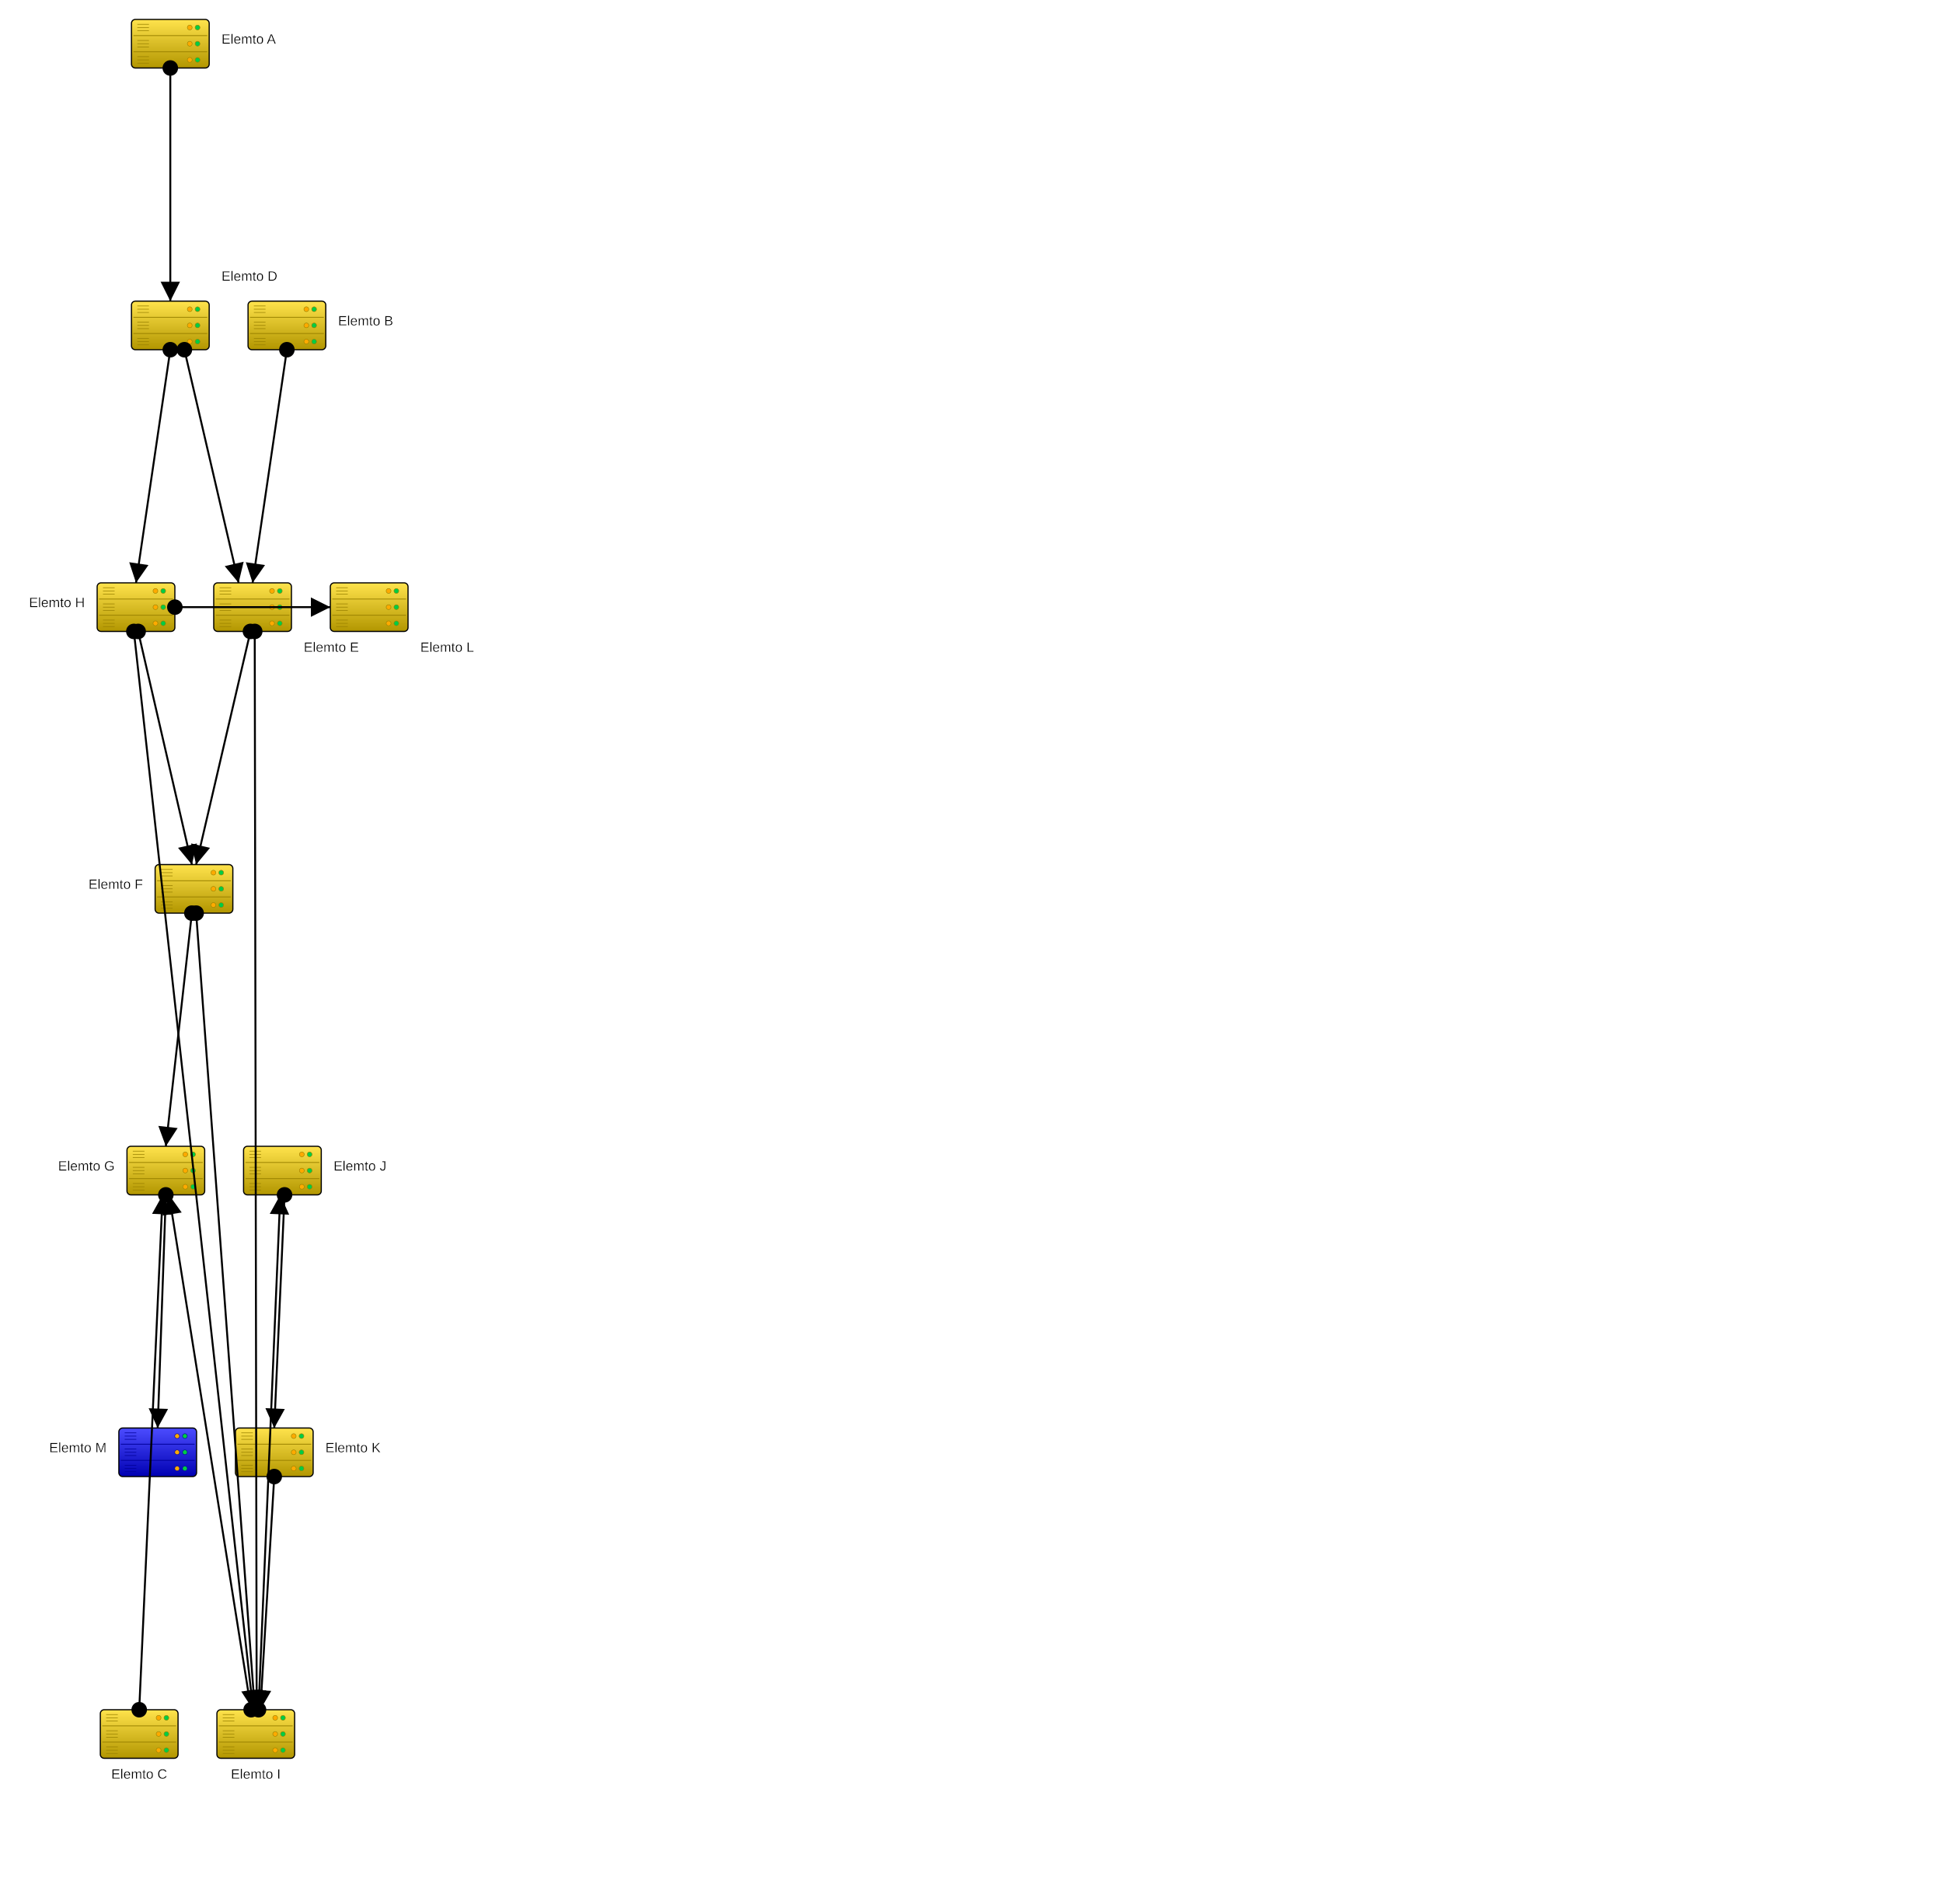
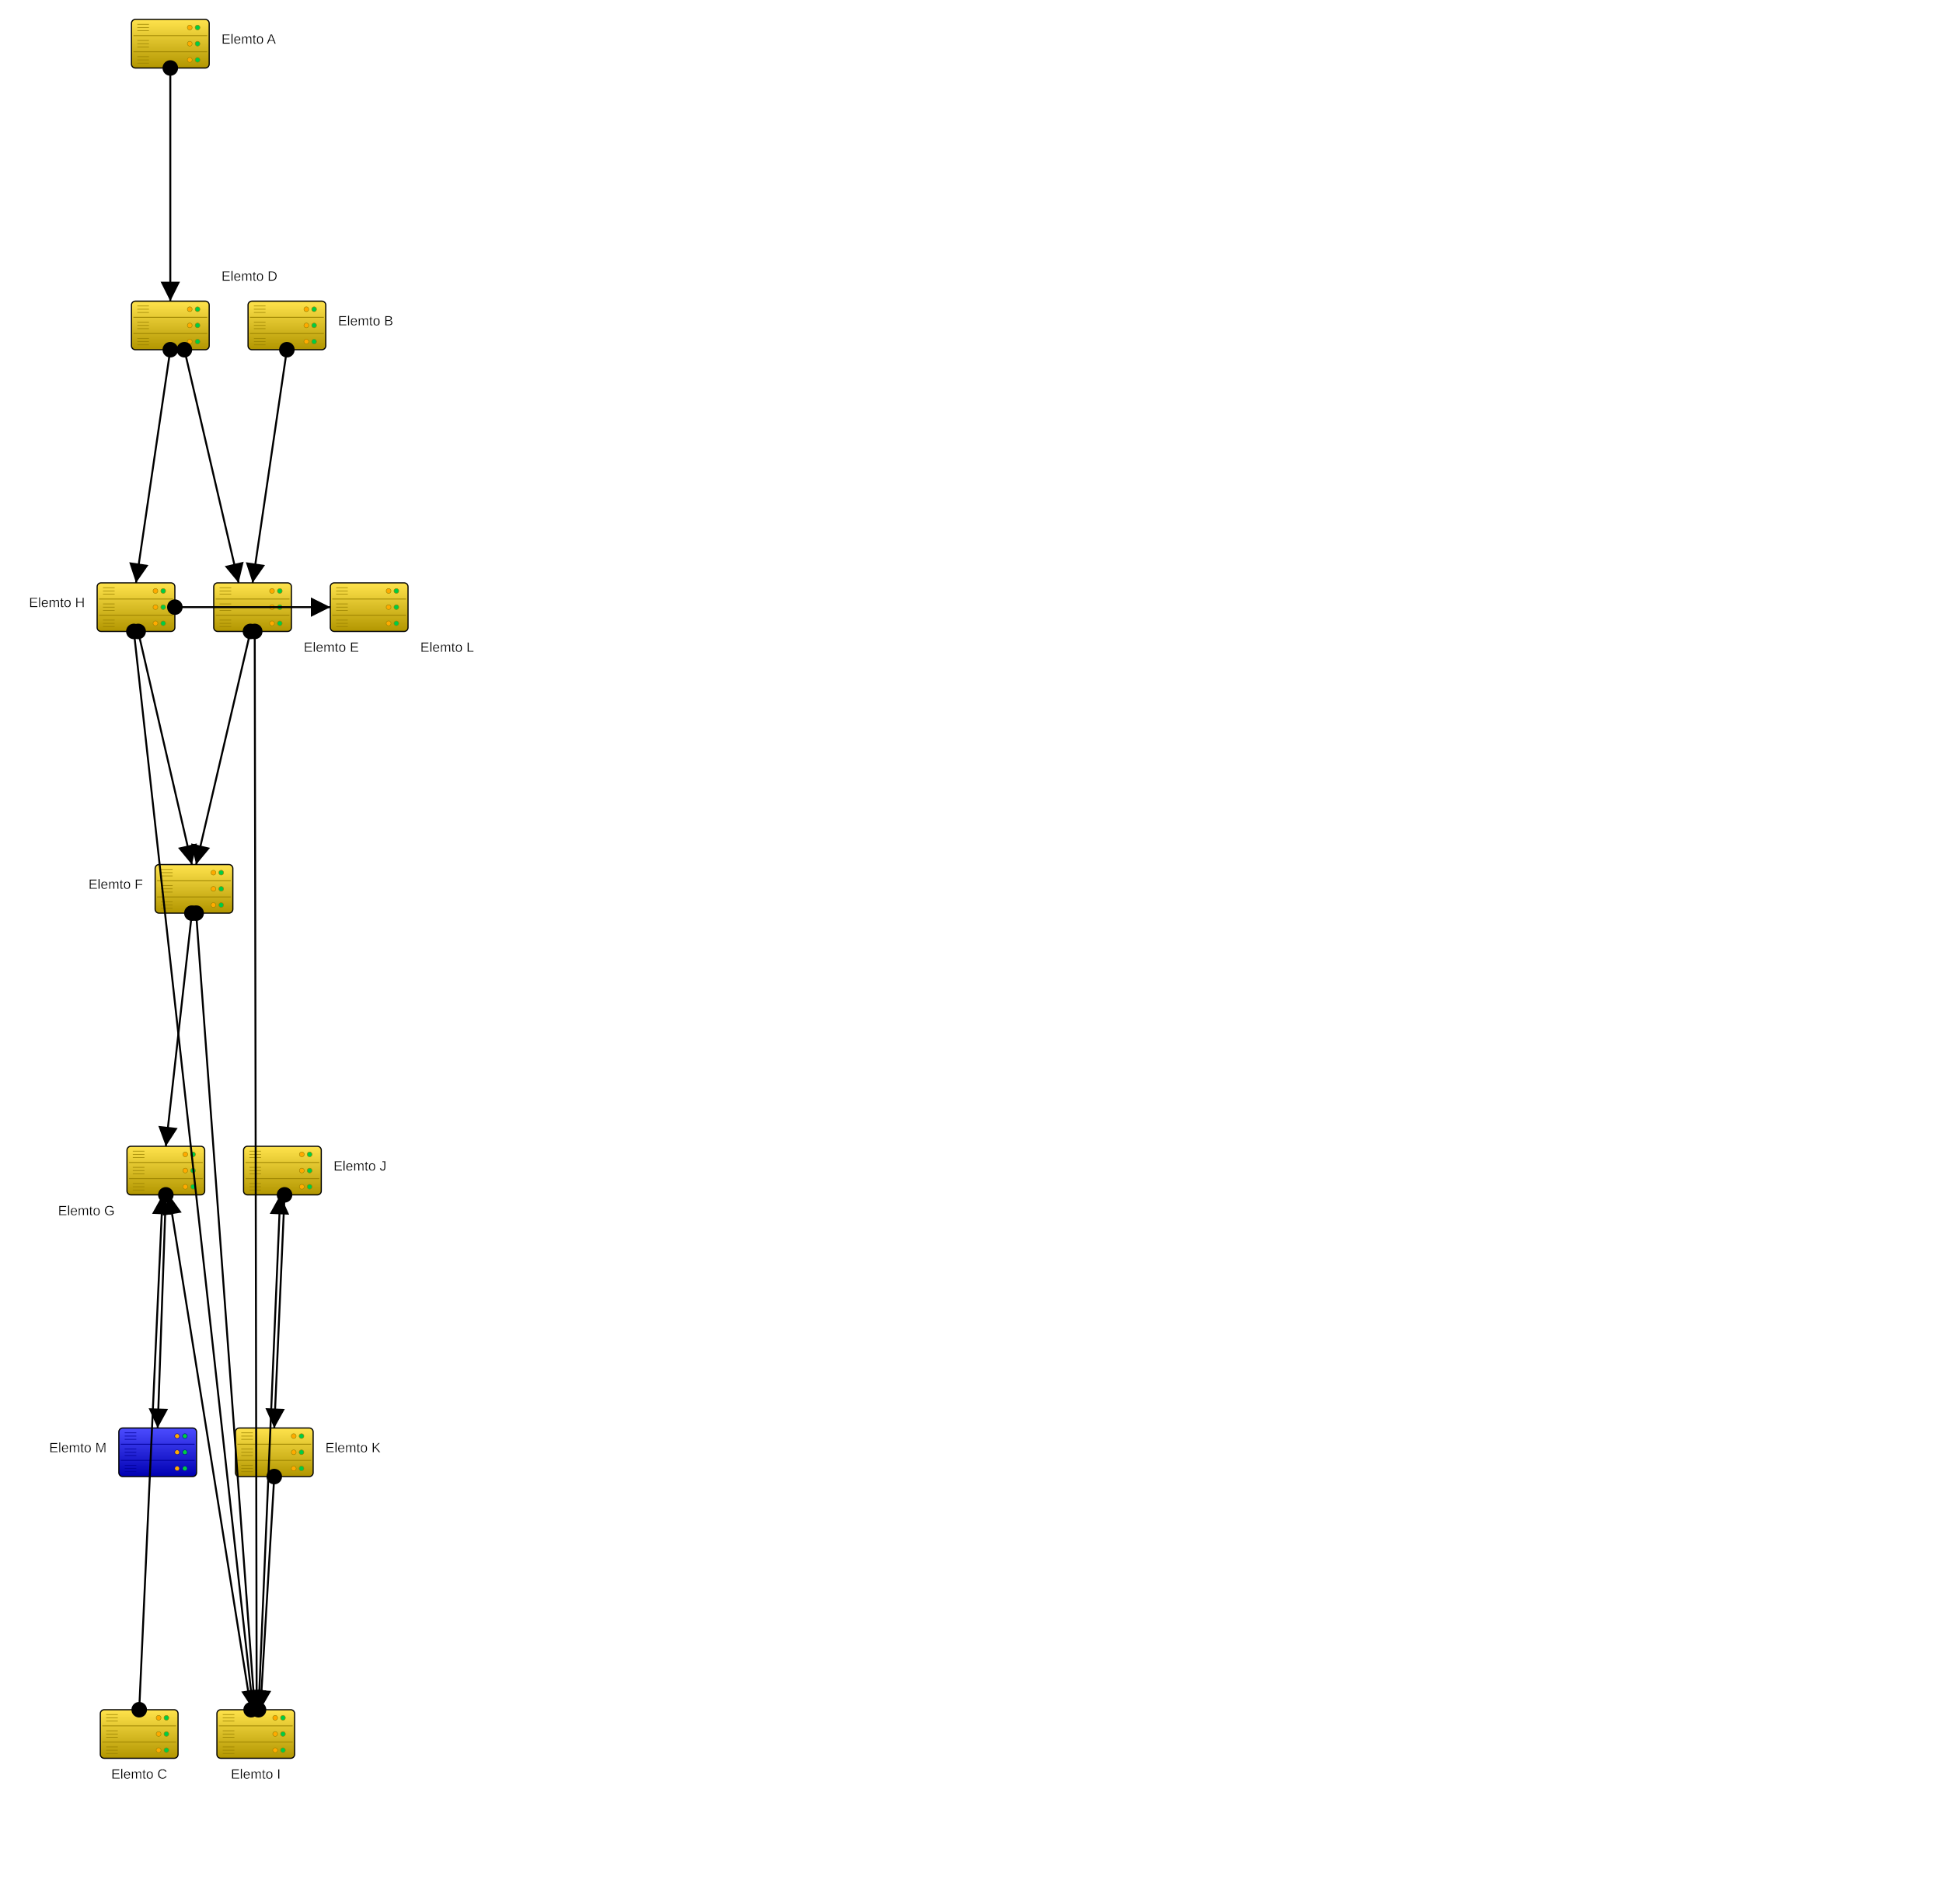
<svg xmlns="http://www.w3.org/2000/svg" baseProfile="full" height="1960" version="1.1" viewBox="0,0,2000,1960" width="2000">
  <defs>
    <filter height="140%" id="text-glow" width="140%" x="-20%" y="-20%">
      <feGaussianBlur in="SourceGraphic" result="blur" stdDeviation="2" />
      <feFlood flood-color="white" flood-opacity="1" result="color" />
      <feComposite in="color" in2="blur" operator="in" result="shadow" />
      <feMerge>
        <feMergeNode in="shadow" />
        <feMergeNode in="shadow" />
        <feMergeNode in="SourceGraphic" />
      </feMerge>
    </filter>
    <marker id="arrow-end" markerHeight="10" markerWidth="10" orient="auto" refX="10" refY="5">
      <path d="M 0 0 L 10 5 L 0 10 z" fill="black" />
    </marker>
    <marker id="arrow-start" markerHeight="10" markerWidth="10" orient="auto" refX="0" refY="5">
      <path d="M 10 0 L 0 5 L 10 10 z" fill="black" />
    </marker>
    <marker id="circle-start" markerHeight="10" markerWidth="10" orient="auto" refX="5" refY="5">
      <circle cx="5" cy="5" fill="black" r="4" />
    </marker>
    <marker id="circle-end" markerHeight="10" markerWidth="10" orient="auto" refX="5" refY="5">
      <circle cx="5" cy="5" fill="black" r="4" />
    </marker>
    <linearGradient id="gradient-ElemtA" x1="0%" x2="0%" y1="0%" y2="100%">
      <stop offset="0%" stop-color="#ffe34c" />
      <stop offset="100%" stop-color="#b29600" />
    </linearGradient>
    <linearGradient id="gradient-ElemtB" x1="0%" x2="0%" y1="0%" y2="100%">
      <stop offset="0%" stop-color="#ffe34c" />
      <stop offset="100%" stop-color="#b29600" />
    </linearGradient>
    <linearGradient id="gradient-ElemtC" x1="0%" x2="0%" y1="0%" y2="100%">
      <stop offset="0%" stop-color="#ffe34c" />
      <stop offset="100%" stop-color="#b29600" />
    </linearGradient>
    <linearGradient id="gradient-ElemtD" x1="0%" x2="0%" y1="0%" y2="100%">
      <stop offset="0%" stop-color="#ffe34c" />
      <stop offset="100%" stop-color="#b29600" />
    </linearGradient>
    <linearGradient id="gradient-ElemtE" x1="0%" x2="0%" y1="0%" y2="100%">
      <stop offset="0%" stop-color="#ffe34c" />
      <stop offset="100%" stop-color="#b29600" />
    </linearGradient>
    <linearGradient id="gradient-ElemtF" x1="0%" x2="0%" y1="0%" y2="100%">
      <stop offset="0%" stop-color="#ffe34c" />
      <stop offset="100%" stop-color="#b29600" />
    </linearGradient>
    <linearGradient id="gradient-ElemtG" x1="0%" x2="0%" y1="0%" y2="100%">
      <stop offset="0%" stop-color="#ffe34c" />
      <stop offset="100%" stop-color="#b29600" />
    </linearGradient>
    <linearGradient id="gradient-ElemtH" x1="0%" x2="0%" y1="0%" y2="100%">
      <stop offset="0%" stop-color="#ffe34c" />
      <stop offset="100%" stop-color="#b29600" />
    </linearGradient>
    <linearGradient id="gradient-ElemtI" x1="0%" x2="0%" y1="0%" y2="100%">
      <stop offset="0%" stop-color="#ffe34c" />
      <stop offset="100%" stop-color="#b29600" />
    </linearGradient>
    <linearGradient id="gradient-ElemtJ" x1="0%" x2="0%" y1="0%" y2="100%">
      <stop offset="0%" stop-color="#ffe34c" />
      <stop offset="100%" stop-color="#b29600" />
    </linearGradient>
    <linearGradient id="gradient-ElemtK" x1="0%" x2="0%" y1="0%" y2="100%">
      <stop offset="0%" stop-color="#ffe34c" />
      <stop offset="100%" stop-color="#b29600" />
    </linearGradient>
    <linearGradient id="gradient-ElemtL" x1="0%" x2="0%" y1="0%" y2="100%">
      <stop offset="0%" stop-color="#ffe34c" />
      <stop offset="100%" stop-color="#b29600" />
    </linearGradient>
    <linearGradient id="gradient-ElemtM" x1="0%" x2="0%" y1="0%" y2="100%">
      <stop offset="0%" stop-color="#4c4cff" />
      <stop offset="100%" stop-color="#0000b2" />
    </linearGradient>
  </defs>
  <g id="ElemtA">
    <rect fill="url(#gradient-ElemtA)" height="50" rx="4" ry="4" stroke="black" stroke-width="1.2" width="80" x="135.326" y="20.0" />
    <line stroke="#998100" stroke-width="0.8" x1="137.326" x2="213.326" y1="36.667" y2="36.667" />
    <line stroke="#998100" stroke-width="0.8" x1="137.326" x2="213.326" y1="53.333" y2="53.333" />
    <circle cx="203.326" cy="28.333" fill="#00cc44" r="2.5" stroke="#998100" stroke-width="0.5" />
    <circle cx="195.326" cy="28.333" fill="#ffaa00" r="2.5" stroke="#998100" stroke-width="0.5" />
    <circle cx="203.326" cy="45" fill="#00cc44" r="2.5" stroke="#998100" stroke-width="0.5" />
    <circle cx="195.326" cy="45" fill="#ffaa00" r="2.5" stroke="#998100" stroke-width="0.5" />
    <circle cx="203.326" cy="61.667" fill="#00cc44" r="2.5" stroke="#998100" stroke-width="0.5" />
    <circle cx="195.326" cy="61.667" fill="#ffaa00" r="2.5" stroke="#998100" stroke-width="0.5" />
    <line stroke="#998100" stroke-width="0.6" x1="141.326" x2="153.326" y1="25.0" y2="25.0" />
    <line stroke="#998100" stroke-width="0.6" x1="141.326" x2="153.326" y1="28.333" y2="28.333" />
    <line stroke="#998100" stroke-width="0.6" x1="141.326" x2="153.326" y1="31.667" y2="31.667" />
    <line stroke="#998100" stroke-width="0.6" x1="141.326" x2="153.326" y1="41.667" y2="41.667" />
    <line stroke="#998100" stroke-width="0.6" x1="141.326" x2="153.326" y1="45" y2="45" />
    <line stroke="#998100" stroke-width="0.6" x1="141.326" x2="153.326" y1="48.333" y2="48.333" />
    <line stroke="#998100" stroke-width="0.6" x1="141.326" x2="153.326" y1="58.333" y2="58.333" />
    <line stroke="#998100" stroke-width="0.6" x1="141.326" x2="153.326" y1="61.667" y2="61.667" />
    <line stroke="#998100" stroke-width="0.6" x1="141.326" x2="153.326" y1="65.0" y2="65.0" />
  </g>
  <g id="ElemtB">
    <rect fill="url(#gradient-ElemtB)" height="50" rx="4" ry="4" stroke="black" stroke-width="1.2" width="80" x="255.326" y="310.0" />
    <line stroke="#998100" stroke-width="0.8" x1="257.326" x2="333.326" y1="326.667" y2="326.667" />
    <line stroke="#998100" stroke-width="0.8" x1="257.326" x2="333.326" y1="343.333" y2="343.333" />
    <circle cx="323.326" cy="318.333" fill="#00cc44" r="2.5" stroke="#998100" stroke-width="0.5" />
    <circle cx="315.326" cy="318.333" fill="#ffaa00" r="2.5" stroke="#998100" stroke-width="0.5" />
    <circle cx="323.326" cy="335.0" fill="#00cc44" r="2.5" stroke="#998100" stroke-width="0.5" />
    <circle cx="315.326" cy="335.0" fill="#ffaa00" r="2.5" stroke="#998100" stroke-width="0.5" />
    <circle cx="323.326" cy="351.667" fill="#00cc44" r="2.5" stroke="#998100" stroke-width="0.5" />
    <circle cx="315.326" cy="351.667" fill="#ffaa00" r="2.5" stroke="#998100" stroke-width="0.5" />
    <line stroke="#998100" stroke-width="0.6" x1="261.326" x2="273.326" y1="315.0" y2="315.0" />
    <line stroke="#998100" stroke-width="0.6" x1="261.326" x2="273.326" y1="318.333" y2="318.333" />
    <line stroke="#998100" stroke-width="0.6" x1="261.326" x2="273.326" y1="321.667" y2="321.667" />
    <line stroke="#998100" stroke-width="0.6" x1="261.326" x2="273.326" y1="331.667" y2="331.667" />
    <line stroke="#998100" stroke-width="0.6" x1="261.326" x2="273.326" y1="335.0" y2="335.0" />
    <line stroke="#998100" stroke-width="0.6" x1="261.326" x2="273.326" y1="338.333" y2="338.333" />
    <line stroke="#998100" stroke-width="0.6" x1="261.326" x2="273.326" y1="348.333" y2="348.333" />
    <line stroke="#998100" stroke-width="0.6" x1="261.326" x2="273.326" y1="351.667" y2="351.667" />
    <line stroke="#998100" stroke-width="0.6" x1="261.326" x2="273.326" y1="355.0" y2="355.0" />
  </g>
  <g id="ElemtC">
    <rect fill="url(#gradient-ElemtC)" height="50" rx="4" ry="4" stroke="black" stroke-width="1.2" width="80" x="103.27" y="1760.0" />
    <line stroke="#998100" stroke-width="0.8" x1="105.27" x2="181.27" y1="1776.667" y2="1776.667" />
    <line stroke="#998100" stroke-width="0.8" x1="105.27" x2="181.27" y1="1793.333" y2="1793.333" />
    <circle cx="171.27" cy="1768.333" fill="#00cc44" r="2.5" stroke="#998100" stroke-width="0.5" />
    <circle cx="163.27" cy="1768.333" fill="#ffaa00" r="2.5" stroke="#998100" stroke-width="0.5" />
    <circle cx="171.27" cy="1785.0" fill="#00cc44" r="2.5" stroke="#998100" stroke-width="0.5" />
    <circle cx="163.27" cy="1785.0" fill="#ffaa00" r="2.5" stroke="#998100" stroke-width="0.5" />
    <circle cx="171.27" cy="1801.667" fill="#00cc44" r="2.5" stroke="#998100" stroke-width="0.5" />
    <circle cx="163.27" cy="1801.667" fill="#ffaa00" r="2.5" stroke="#998100" stroke-width="0.5" />
    <line stroke="#998100" stroke-width="0.6" x1="109.27" x2="121.27" y1="1765.0" y2="1765.0" />
    <line stroke="#998100" stroke-width="0.6" x1="109.27" x2="121.27" y1="1768.333" y2="1768.333" />
    <line stroke="#998100" stroke-width="0.6" x1="109.27" x2="121.27" y1="1771.667" y2="1771.667" />
    <line stroke="#998100" stroke-width="0.6" x1="109.27" x2="121.27" y1="1781.667" y2="1781.667" />
    <line stroke="#998100" stroke-width="0.6" x1="109.27" x2="121.27" y1="1785.0" y2="1785.0" />
    <line stroke="#998100" stroke-width="0.6" x1="109.27" x2="121.27" y1="1788.333" y2="1788.333" />
    <line stroke="#998100" stroke-width="0.6" x1="109.27" x2="121.27" y1="1798.333" y2="1798.333" />
    <line stroke="#998100" stroke-width="0.6" x1="109.27" x2="121.27" y1="1801.667" y2="1801.667" />
    <line stroke="#998100" stroke-width="0.6" x1="109.27" x2="121.27" y1="1805.0" y2="1805.0" />
  </g>
  <g id="ElemtD">
    <rect fill="url(#gradient-ElemtD)" height="50" rx="4" ry="4" stroke="black" stroke-width="1.2" width="80" x="135.326" y="310.0" />
    <line stroke="#998100" stroke-width="0.8" x1="137.326" x2="213.326" y1="326.667" y2="326.667" />
    <line stroke="#998100" stroke-width="0.8" x1="137.326" x2="213.326" y1="343.333" y2="343.333" />
    <circle cx="203.326" cy="318.333" fill="#00cc44" r="2.5" stroke="#998100" stroke-width="0.5" />
    <circle cx="195.326" cy="318.333" fill="#ffaa00" r="2.5" stroke="#998100" stroke-width="0.5" />
    <circle cx="203.326" cy="335.0" fill="#00cc44" r="2.5" stroke="#998100" stroke-width="0.5" />
    <circle cx="195.326" cy="335.0" fill="#ffaa00" r="2.5" stroke="#998100" stroke-width="0.5" />
    <circle cx="203.326" cy="351.667" fill="#00cc44" r="2.5" stroke="#998100" stroke-width="0.5" />
    <circle cx="195.326" cy="351.667" fill="#ffaa00" r="2.5" stroke="#998100" stroke-width="0.5" />
    <line stroke="#998100" stroke-width="0.6" x1="141.326" x2="153.326" y1="315.0" y2="315.0" />
    <line stroke="#998100" stroke-width="0.6" x1="141.326" x2="153.326" y1="318.333" y2="318.333" />
    <line stroke="#998100" stroke-width="0.6" x1="141.326" x2="153.326" y1="321.667" y2="321.667" />
    <line stroke="#998100" stroke-width="0.6" x1="141.326" x2="153.326" y1="331.667" y2="331.667" />
    <line stroke="#998100" stroke-width="0.6" x1="141.326" x2="153.326" y1="335.0" y2="335.0" />
    <line stroke="#998100" stroke-width="0.6" x1="141.326" x2="153.326" y1="338.333" y2="338.333" />
    <line stroke="#998100" stroke-width="0.6" x1="141.326" x2="153.326" y1="348.333" y2="348.333" />
    <line stroke="#998100" stroke-width="0.6" x1="141.326" x2="153.326" y1="351.667" y2="351.667" />
    <line stroke="#998100" stroke-width="0.6" x1="141.326" x2="153.326" y1="355.0" y2="355.0" />
  </g>
  <g id="ElemtE">
    <rect fill="url(#gradient-ElemtE)" height="50" rx="4" ry="4" stroke="black" stroke-width="1.2" width="80" x="220.0" y="600.0" />
    <line stroke="#998100" stroke-width="0.8" x1="222.0" x2="298.0" y1="616.667" y2="616.667" />
    <line stroke="#998100" stroke-width="0.8" x1="222.0" x2="298.0" y1="633.333" y2="633.333" />
    <circle cx="288.0" cy="608.333" fill="#00cc44" r="2.5" stroke="#998100" stroke-width="0.5" />
    <circle cx="280.0" cy="608.333" fill="#ffaa00" r="2.5" stroke="#998100" stroke-width="0.5" />
    <circle cx="288.0" cy="625.0" fill="#00cc44" r="2.5" stroke="#998100" stroke-width="0.5" />
    <circle cx="280.0" cy="625.0" fill="#ffaa00" r="2.5" stroke="#998100" stroke-width="0.5" />
    <circle cx="288.0" cy="641.667" fill="#00cc44" r="2.5" stroke="#998100" stroke-width="0.5" />
    <circle cx="280.0" cy="641.667" fill="#ffaa00" r="2.5" stroke="#998100" stroke-width="0.5" />
    <line stroke="#998100" stroke-width="0.6" x1="226.0" x2="238.0" y1="605.0" y2="605.0" />
    <line stroke="#998100" stroke-width="0.6" x1="226.0" x2="238.0" y1="608.333" y2="608.333" />
    <line stroke="#998100" stroke-width="0.6" x1="226.0" x2="238.0" y1="611.667" y2="611.667" />
    <line stroke="#998100" stroke-width="0.6" x1="226.0" x2="238.0" y1="621.667" y2="621.667" />
    <line stroke="#998100" stroke-width="0.6" x1="226.0" x2="238.0" y1="625.0" y2="625.0" />
    <line stroke="#998100" stroke-width="0.6" x1="226.0" x2="238.0" y1="628.333" y2="628.333" />
    <line stroke="#998100" stroke-width="0.6" x1="226.0" x2="238.0" y1="638.333" y2="638.333" />
    <line stroke="#998100" stroke-width="0.6" x1="226.0" x2="238.0" y1="641.667" y2="641.667" />
    <line stroke="#998100" stroke-width="0.6" x1="226.0" x2="238.0" y1="645.0" y2="645.0" />
  </g>
  <g id="ElemtF">
    <rect fill="url(#gradient-ElemtF)" height="50" rx="4" ry="4" stroke="black" stroke-width="1.2" width="80" x="159.678" y="890.0" />
    <line stroke="#998100" stroke-width="0.8" x1="161.678" x2="237.678" y1="906.667" y2="906.667" />
    <line stroke="#998100" stroke-width="0.8" x1="161.678" x2="237.678" y1="923.333" y2="923.333" />
    <circle cx="227.678" cy="898.333" fill="#00cc44" r="2.5" stroke="#998100" stroke-width="0.5" />
    <circle cx="219.678" cy="898.333" fill="#ffaa00" r="2.5" stroke="#998100" stroke-width="0.5" />
    <circle cx="227.678" cy="915.0" fill="#00cc44" r="2.5" stroke="#998100" stroke-width="0.5" />
    <circle cx="219.678" cy="915.0" fill="#ffaa00" r="2.5" stroke="#998100" stroke-width="0.5" />
    <circle cx="227.678" cy="931.667" fill="#00cc44" r="2.5" stroke="#998100" stroke-width="0.5" />
    <circle cx="219.678" cy="931.667" fill="#ffaa00" r="2.5" stroke="#998100" stroke-width="0.5" />
    <line stroke="#998100" stroke-width="0.6" x1="165.678" x2="177.678" y1="895.0" y2="895.0" />
    <line stroke="#998100" stroke-width="0.6" x1="165.678" x2="177.678" y1="898.333" y2="898.333" />
    <line stroke="#998100" stroke-width="0.6" x1="165.678" x2="177.678" y1="901.667" y2="901.667" />
    <line stroke="#998100" stroke-width="0.6" x1="165.678" x2="177.678" y1="911.667" y2="911.667" />
    <line stroke="#998100" stroke-width="0.6" x1="165.678" x2="177.678" y1="915.0" y2="915.0" />
    <line stroke="#998100" stroke-width="0.6" x1="165.678" x2="177.678" y1="918.333" y2="918.333" />
    <line stroke="#998100" stroke-width="0.6" x1="165.678" x2="177.678" y1="928.333" y2="928.333" />
    <line stroke="#998100" stroke-width="0.6" x1="165.678" x2="177.678" y1="931.667" y2="931.667" />
    <line stroke="#998100" stroke-width="0.6" x1="165.678" x2="177.678" y1="935.0" y2="935.0" />
  </g>
  <g id="ElemtG">
    <rect fill="url(#gradient-ElemtG)" height="50" rx="4" ry="4" stroke="black" stroke-width="1.2" width="80" x="130.699" y="1180.0" />
    <line stroke="#998100" stroke-width="0.8" x1="132.699" x2="208.699" y1="1196.667" y2="1196.667" />
    <line stroke="#998100" stroke-width="0.8" x1="132.699" x2="208.699" y1="1213.333" y2="1213.333" />
    <circle cx="198.699" cy="1188.333" fill="#00cc44" r="2.5" stroke="#998100" stroke-width="0.5" />
    <circle cx="190.699" cy="1188.333" fill="#ffaa00" r="2.5" stroke="#998100" stroke-width="0.5" />
    <circle cx="198.699" cy="1205.0" fill="#00cc44" r="2.5" stroke="#998100" stroke-width="0.5" />
    <circle cx="190.699" cy="1205.0" fill="#ffaa00" r="2.5" stroke="#998100" stroke-width="0.5" />
    <circle cx="198.699" cy="1221.667" fill="#00cc44" r="2.5" stroke="#998100" stroke-width="0.5" />
    <circle cx="190.699" cy="1221.667" fill="#ffaa00" r="2.5" stroke="#998100" stroke-width="0.5" />
    <line stroke="#998100" stroke-width="0.6" x1="136.699" x2="148.699" y1="1185.0" y2="1185.0" />
    <line stroke="#998100" stroke-width="0.6" x1="136.699" x2="148.699" y1="1188.333" y2="1188.333" />
    <line stroke="#998100" stroke-width="0.6" x1="136.699" x2="148.699" y1="1191.667" y2="1191.667" />
    <line stroke="#998100" stroke-width="0.6" x1="136.699" x2="148.699" y1="1201.667" y2="1201.667" />
    <line stroke="#998100" stroke-width="0.6" x1="136.699" x2="148.699" y1="1205.0" y2="1205.0" />
    <line stroke="#998100" stroke-width="0.6" x1="136.699" x2="148.699" y1="1208.333" y2="1208.333" />
    <line stroke="#998100" stroke-width="0.6" x1="136.699" x2="148.699" y1="1218.333" y2="1218.333" />
    <line stroke="#998100" stroke-width="0.6" x1="136.699" x2="148.699" y1="1221.667" y2="1221.667" />
    <line stroke="#998100" stroke-width="0.6" x1="136.699" x2="148.699" y1="1225.0" y2="1225.0" />
  </g>
  <g id="ElemtH">
    <rect fill="url(#gradient-ElemtH)" height="50" rx="4" ry="4" stroke="black" stroke-width="1.2" width="80" x="100.0" y="600.0" />
    <line stroke="#998100" stroke-width="0.8" x1="102.0" x2="178.0" y1="616.667" y2="616.667" />
    <line stroke="#998100" stroke-width="0.8" x1="102.0" x2="178.0" y1="633.333" y2="633.333" />
    <circle cx="168.0" cy="608.333" fill="#00cc44" r="2.5" stroke="#998100" stroke-width="0.5" />
    <circle cx="160.0" cy="608.333" fill="#ffaa00" r="2.5" stroke="#998100" stroke-width="0.5" />
    <circle cx="168.0" cy="625.0" fill="#00cc44" r="2.5" stroke="#998100" stroke-width="0.5" />
    <circle cx="160.0" cy="625.0" fill="#ffaa00" r="2.5" stroke="#998100" stroke-width="0.5" />
    <circle cx="168.0" cy="641.667" fill="#00cc44" r="2.5" stroke="#998100" stroke-width="0.5" />
    <circle cx="160.0" cy="641.667" fill="#ffaa00" r="2.5" stroke="#998100" stroke-width="0.5" />
    <line stroke="#998100" stroke-width="0.6" x1="106.0" x2="118.0" y1="605.0" y2="605.0" />
    <line stroke="#998100" stroke-width="0.6" x1="106.0" x2="118.0" y1="608.333" y2="608.333" />
    <line stroke="#998100" stroke-width="0.6" x1="106.0" x2="118.0" y1="611.667" y2="611.667" />
    <line stroke="#998100" stroke-width="0.6" x1="106.0" x2="118.0" y1="621.667" y2="621.667" />
    <line stroke="#998100" stroke-width="0.6" x1="106.0" x2="118.0" y1="625.0" y2="625.0" />
    <line stroke="#998100" stroke-width="0.6" x1="106.0" x2="118.0" y1="628.333" y2="628.333" />
    <line stroke="#998100" stroke-width="0.6" x1="106.0" x2="118.0" y1="638.333" y2="638.333" />
    <line stroke="#998100" stroke-width="0.6" x1="106.0" x2="118.0" y1="641.667" y2="641.667" />
    <line stroke="#998100" stroke-width="0.6" x1="106.0" x2="118.0" y1="645.0" y2="645.0" />
  </g>
  <g id="ElemtI">
    <rect fill="url(#gradient-ElemtI)" height="50" rx="4" ry="4" stroke="black" stroke-width="1.2" width="80" x="223.27" y="1760.0" />
    <line stroke="#998100" stroke-width="0.8" x1="225.27" x2="301.27" y1="1776.667" y2="1776.667" />
    <line stroke="#998100" stroke-width="0.8" x1="225.27" x2="301.27" y1="1793.333" y2="1793.333" />
    <circle cx="291.27" cy="1768.333" fill="#00cc44" r="2.5" stroke="#998100" stroke-width="0.5" />
    <circle cx="283.27" cy="1768.333" fill="#ffaa00" r="2.5" stroke="#998100" stroke-width="0.5" />
    <circle cx="291.27" cy="1785.0" fill="#00cc44" r="2.5" stroke="#998100" stroke-width="0.5" />
    <circle cx="283.27" cy="1785.0" fill="#ffaa00" r="2.5" stroke="#998100" stroke-width="0.5" />
    <circle cx="291.27" cy="1801.667" fill="#00cc44" r="2.5" stroke="#998100" stroke-width="0.5" />
    <circle cx="283.27" cy="1801.667" fill="#ffaa00" r="2.5" stroke="#998100" stroke-width="0.5" />
    <line stroke="#998100" stroke-width="0.6" x1="229.27" x2="241.27" y1="1765.0" y2="1765.0" />
    <line stroke="#998100" stroke-width="0.6" x1="229.27" x2="241.27" y1="1768.333" y2="1768.333" />
    <line stroke="#998100" stroke-width="0.6" x1="229.27" x2="241.27" y1="1771.667" y2="1771.667" />
    <line stroke="#998100" stroke-width="0.6" x1="229.27" x2="241.27" y1="1781.667" y2="1781.667" />
    <line stroke="#998100" stroke-width="0.6" x1="229.27" x2="241.27" y1="1785.0" y2="1785.0" />
    <line stroke="#998100" stroke-width="0.6" x1="229.27" x2="241.27" y1="1788.333" y2="1788.333" />
    <line stroke="#998100" stroke-width="0.6" x1="229.27" x2="241.27" y1="1798.333" y2="1798.333" />
    <line stroke="#998100" stroke-width="0.6" x1="229.27" x2="241.27" y1="1801.667" y2="1801.667" />
    <line stroke="#998100" stroke-width="0.6" x1="229.27" x2="241.27" y1="1805.0" y2="1805.0" />
  </g>
  <g id="ElemtJ">
    <rect fill="url(#gradient-ElemtJ)" height="50" rx="4" ry="4" stroke="black" stroke-width="1.2" width="80" x="250.699" y="1180.0" />
    <line stroke="#998100" stroke-width="0.8" x1="252.699" x2="328.699" y1="1196.667" y2="1196.667" />
    <line stroke="#998100" stroke-width="0.8" x1="252.699" x2="328.699" y1="1213.333" y2="1213.333" />
    <circle cx="318.699" cy="1188.333" fill="#00cc44" r="2.5" stroke="#998100" stroke-width="0.5" />
    <circle cx="310.699" cy="1188.333" fill="#ffaa00" r="2.5" stroke="#998100" stroke-width="0.5" />
    <circle cx="318.699" cy="1205.0" fill="#00cc44" r="2.5" stroke="#998100" stroke-width="0.5" />
    <circle cx="310.699" cy="1205.0" fill="#ffaa00" r="2.5" stroke="#998100" stroke-width="0.5" />
    <circle cx="318.699" cy="1221.667" fill="#00cc44" r="2.5" stroke="#998100" stroke-width="0.5" />
    <circle cx="310.699" cy="1221.667" fill="#ffaa00" r="2.5" stroke="#998100" stroke-width="0.5" />
    <line stroke="#998100" stroke-width="0.6" x1="256.699" x2="268.699" y1="1185.0" y2="1185.0" />
    <line stroke="#998100" stroke-width="0.6" x1="256.699" x2="268.699" y1="1188.333" y2="1188.333" />
    <line stroke="#998100" stroke-width="0.6" x1="256.699" x2="268.699" y1="1191.667" y2="1191.667" />
    <line stroke="#998100" stroke-width="0.6" x1="256.699" x2="268.699" y1="1201.667" y2="1201.667" />
    <line stroke="#998100" stroke-width="0.6" x1="256.699" x2="268.699" y1="1205.0" y2="1205.0" />
    <line stroke="#998100" stroke-width="0.6" x1="256.699" x2="268.699" y1="1208.333" y2="1208.333" />
    <line stroke="#998100" stroke-width="0.6" x1="256.699" x2="268.699" y1="1218.333" y2="1218.333" />
    <line stroke="#998100" stroke-width="0.6" x1="256.699" x2="268.699" y1="1221.667" y2="1221.667" />
    <line stroke="#998100" stroke-width="0.6" x1="256.699" x2="268.699" y1="1225.0" y2="1225.0" />
  </g>
  <g id="ElemtK">
    <rect fill="url(#gradient-ElemtK)" height="50" rx="4" ry="4" stroke="black" stroke-width="1.2" width="80" x="242.331" y="1470.0" />
    <line stroke="#998100" stroke-width="0.8" x1="244.331" x2="320.331" y1="1486.667" y2="1486.667" />
    <line stroke="#998100" stroke-width="0.8" x1="244.331" x2="320.331" y1="1503.333" y2="1503.333" />
    <circle cx="310.331" cy="1478.333" fill="#00cc44" r="2.5" stroke="#998100" stroke-width="0.5" />
    <circle cx="302.331" cy="1478.333" fill="#ffaa00" r="2.5" stroke="#998100" stroke-width="0.5" />
    <circle cx="310.331" cy="1495.0" fill="#00cc44" r="2.5" stroke="#998100" stroke-width="0.5" />
    <circle cx="302.331" cy="1495.0" fill="#ffaa00" r="2.5" stroke="#998100" stroke-width="0.5" />
    <circle cx="310.331" cy="1511.667" fill="#00cc44" r="2.5" stroke="#998100" stroke-width="0.5" />
    <circle cx="302.331" cy="1511.667" fill="#ffaa00" r="2.5" stroke="#998100" stroke-width="0.5" />
    <line stroke="#998100" stroke-width="0.6" x1="248.331" x2="260.331" y1="1475.0" y2="1475.0" />
    <line stroke="#998100" stroke-width="0.6" x1="248.331" x2="260.331" y1="1478.333" y2="1478.333" />
    <line stroke="#998100" stroke-width="0.6" x1="248.331" x2="260.331" y1="1481.667" y2="1481.667" />
    <line stroke="#998100" stroke-width="0.6" x1="248.331" x2="260.331" y1="1491.667" y2="1491.667" />
    <line stroke="#998100" stroke-width="0.6" x1="248.331" x2="260.331" y1="1495.0" y2="1495.0" />
    <line stroke="#998100" stroke-width="0.6" x1="248.331" x2="260.331" y1="1498.333" y2="1498.333" />
    <line stroke="#998100" stroke-width="0.6" x1="248.331" x2="260.331" y1="1508.333" y2="1508.333" />
    <line stroke="#998100" stroke-width="0.6" x1="248.331" x2="260.331" y1="1511.667" y2="1511.667" />
    <line stroke="#998100" stroke-width="0.6" x1="248.331" x2="260.331" y1="1515.0" y2="1515.0" />
  </g>
  <g id="ElemtL">
    <rect fill="url(#gradient-ElemtL)" height="50" rx="4" ry="4" stroke="black" stroke-width="1.2" width="80" x="340.0" y="600.0" />
    <line stroke="#998100" stroke-width="0.8" x1="342.0" x2="418.0" y1="616.667" y2="616.667" />
    <line stroke="#998100" stroke-width="0.8" x1="342.0" x2="418.0" y1="633.333" y2="633.333" />
    <circle cx="408.0" cy="608.333" fill="#00cc44" r="2.5" stroke="#998100" stroke-width="0.5" />
    <circle cx="400.0" cy="608.333" fill="#ffaa00" r="2.5" stroke="#998100" stroke-width="0.5" />
    <circle cx="408.0" cy="625.0" fill="#00cc44" r="2.5" stroke="#998100" stroke-width="0.5" />
    <circle cx="400.0" cy="625.0" fill="#ffaa00" r="2.5" stroke="#998100" stroke-width="0.5" />
    <circle cx="408.0" cy="641.667" fill="#00cc44" r="2.5" stroke="#998100" stroke-width="0.5" />
    <circle cx="400.0" cy="641.667" fill="#ffaa00" r="2.5" stroke="#998100" stroke-width="0.5" />
    <line stroke="#998100" stroke-width="0.6" x1="346.0" x2="358.0" y1="605.0" y2="605.0" />
    <line stroke="#998100" stroke-width="0.6" x1="346.0" x2="358.0" y1="608.333" y2="608.333" />
    <line stroke="#998100" stroke-width="0.6" x1="346.0" x2="358.0" y1="611.667" y2="611.667" />
    <line stroke="#998100" stroke-width="0.6" x1="346.0" x2="358.0" y1="621.667" y2="621.667" />
    <line stroke="#998100" stroke-width="0.6" x1="346.0" x2="358.0" y1="625.0" y2="625.0" />
    <line stroke="#998100" stroke-width="0.6" x1="346.0" x2="358.0" y1="628.333" y2="628.333" />
    <line stroke="#998100" stroke-width="0.6" x1="346.0" x2="358.0" y1="638.333" y2="638.333" />
    <line stroke="#998100" stroke-width="0.6" x1="346.0" x2="358.0" y1="641.667" y2="641.667" />
    <line stroke="#998100" stroke-width="0.6" x1="346.0" x2="358.0" y1="645.0" y2="645.0" />
  </g>
  <g id="ElemtM">
    <rect fill="url(#gradient-ElemtM)" height="50" rx="4" ry="4" stroke="black" stroke-width="1.2" width="80" x="122.331" y="1470.0" />
    <line stroke="#000099" stroke-width="0.8" x1="124.331" x2="200.331" y1="1486.667" y2="1486.667" />
    <line stroke="#000099" stroke-width="0.8" x1="124.331" x2="200.331" y1="1503.333" y2="1503.333" />
    <circle cx="190.331" cy="1478.333" fill="#00cc44" r="2.5" stroke="#000099" stroke-width="0.5" />
    <circle cx="182.331" cy="1478.333" fill="#ffaa00" r="2.5" stroke="#000099" stroke-width="0.5" />
    <circle cx="190.331" cy="1495.0" fill="#00cc44" r="2.5" stroke="#000099" stroke-width="0.5" />
    <circle cx="182.331" cy="1495.0" fill="#ffaa00" r="2.5" stroke="#000099" stroke-width="0.5" />
    <circle cx="190.331" cy="1511.667" fill="#00cc44" r="2.5" stroke="#000099" stroke-width="0.5" />
    <circle cx="182.331" cy="1511.667" fill="#ffaa00" r="2.5" stroke="#000099" stroke-width="0.5" />
    <line stroke="#000099" stroke-width="0.6" x1="128.331" x2="140.331" y1="1475.0" y2="1475.0" />
    <line stroke="#000099" stroke-width="0.6" x1="128.331" x2="140.331" y1="1478.333" y2="1478.333" />
    <line stroke="#000099" stroke-width="0.6" x1="128.331" x2="140.331" y1="1481.667" y2="1481.667" />
    <line stroke="#000099" stroke-width="0.6" x1="128.331" x2="140.331" y1="1491.667" y2="1491.667" />
    <line stroke="#000099" stroke-width="0.6" x1="128.331" x2="140.331" y1="1495.0" y2="1495.0" />
    <line stroke="#000099" stroke-width="0.6" x1="128.331" x2="140.331" y1="1498.333" y2="1498.333" />
    <line stroke="#000099" stroke-width="0.6" x1="128.331" x2="140.331" y1="1508.333" y2="1508.333" />
    <line stroke="#000099" stroke-width="0.6" x1="128.331" x2="140.331" y1="1511.667" y2="1511.667" />
    <line stroke="#000099" stroke-width="0.6" x1="128.331" x2="140.331" y1="1515.0" y2="1515.0" />
  </g>
  <line marker-end="url(#arrow-end)" marker-start="url(#circle-start)" stroke="black" stroke-width="2" x1="175.3" x2="175.3" y1="70.0" y2="310.0" />
  <line marker-end="url(#arrow-end)" marker-start="url(#circle-start)" stroke="black" stroke-width="2" x1="189.8" x2="245.6" y1="360.0" y2="600.0" />
  <line marker-end="url(#arrow-end)" marker-start="url(#circle-start)" stroke="black" stroke-width="2" x1="175.3" x2="140.0" y1="360.0" y2="600.0" />
  <line marker-end="url(#arrow-end)" marker-start="url(#circle-start)" stroke="black" stroke-width="2" x1="295.3" x2="260.0" y1="360.0" y2="600.0" />
  <line marker-end="url(#arrow-end)" marker-start="url(#circle-start)" stroke="black" stroke-width="2" x1="257.8" x2="201.9" y1="650.0" y2="890.0" />
  <line marker-end="url(#arrow-end)" marker-start="url(#circle-start)" stroke="black" stroke-width="2" x1="262.2" x2="264.2" y1="650.0" y2="1760.0" />
  <line marker-end="url(#arrow-end)" marker-start="url(#circle-start)" stroke="black" stroke-width="2" x1="180.0" x2="340.0" y1="625.0" y2="625.0" />
  <line marker-end="url(#arrow-end)" marker-start="url(#circle-start)" stroke="black" stroke-width="2" x1="142.2" x2="197.5" y1="650.0" y2="890.0" />
  <line marker-end="url(#arrow-end)" marker-start="url(#circle-start)" stroke="black" stroke-width="2" x1="137.8" x2="260.5" y1="650.0" y2="1760.0" />
  <line marker-end="url(#arrow-end)" marker-start="url(#circle-start)" stroke="black" stroke-width="2" x1="143.3" x2="167.4" y1="1760.0" y2="1230.0" />
  <line marker-end="url(#arrow-end)" marker-start="url(#circle-start)" stroke="black" stroke-width="2" x1="197.5" x2="170.7" y1="940.0" y2="1180.0" />
  <line marker-end="url(#arrow-end)" marker-start="url(#circle-start)" stroke="black" stroke-width="2" x1="201.9" x2="262.3" y1="940.0" y2="1760.0" />
  <line marker-end="url(#arrow-end)" marker-start="url(#circle-start)" stroke="black" stroke-width="2" x1="258.5" x2="174.0" y1="1760.0" y2="1230.0" />
  <line marker-end="url(#arrow-end)" marker-start="url(#circle-start)" stroke="black" stroke-width="2" x1="266.1" x2="288.5" y1="1760.0" y2="1230.0" />
  <line marker-end="url(#arrow-end)" marker-start="url(#circle-start)" stroke="black" stroke-width="2" x1="292.9" x2="282.3" y1="1230.0" y2="1470.0" />
  <line marker-end="url(#arrow-end)" marker-start="url(#circle-start)" stroke="black" stroke-width="2" x1="282.3" x2="268.0" y1="1520.0" y2="1760.0" />
  <line marker-end="url(#arrow-end)" marker-start="url(#circle-start)" stroke="black" stroke-width="2" x1="170.7" x2="162.3" y1="1230.0" y2="1470.0" />
  <text fill="black" filter="url(#text-glow)" font-family="Arial, sans-serif" font-size="14px" text-anchor="start" x="227.926" y="45.0">Elemto A</text>
  <text fill="black" filter="url(#text-glow)" font-family="Arial, sans-serif" font-size="14px" text-anchor="start" x="347.926" y="335.0">Elemto B</text>
  <text fill="black" filter="url(#text-glow)" font-family="Arial, sans-serif" font-size="14px" text-anchor="middle" x="143.27" y="1831.0">Elemto C</text>
  <text fill="black" filter="url(#text-glow)" font-family="Arial, sans-serif" font-size="14px" text-anchor="start" x="227.926" y="289.0">Elemto D</text>
  <text fill="black" filter="url(#text-glow)" font-family="Arial, sans-serif" font-size="14px" text-anchor="start" x="312.6" y="671.0">Elemto E</text>
  <text fill="black" filter="url(#text-glow)" font-family="Arial, sans-serif" font-size="14px" text-anchor="end" x="147.078" y="915.0">Elemto F</text>
-   <text fill="black" filter="url(#text-glow)" font-family="Arial, sans-serif" font-size="14px" text-anchor="end" x="118.099" y="1205.0">Elemto G</text>
+   <text fill="black" filter="url(#text-glow)" font-family="Arial, sans-serif" font-size="14px" text-anchor="end" x="118.099" y="1251.0">Elemto G</text>
  <text fill="black" filter="url(#text-glow)" font-family="Arial, sans-serif" font-size="14px" text-anchor="end" x="87.4" y="625.0">Elemto H</text>
  <text fill="black" filter="url(#text-glow)" font-family="Arial, sans-serif" font-size="14px" text-anchor="middle" x="263.27" y="1831.0">Elemto I</text>
  <text fill="black" filter="url(#text-glow)" font-family="Arial, sans-serif" font-size="14px" text-anchor="start" x="343.299" y="1205.0">Elemto J</text>
  <text fill="black" filter="url(#text-glow)" font-family="Arial, sans-serif" font-size="14px" text-anchor="start" x="334.931" y="1495.0">Elemto K</text>
  <text fill="black" filter="url(#text-glow)" font-family="Arial, sans-serif" font-size="14px" text-anchor="start" x="432.6" y="671.0">Elemto L</text>
  <text fill="black" filter="url(#text-glow)" font-family="Arial, sans-serif" font-size="14px" text-anchor="end" x="109.731" y="1495.0">Elemto M</text>
</svg>
